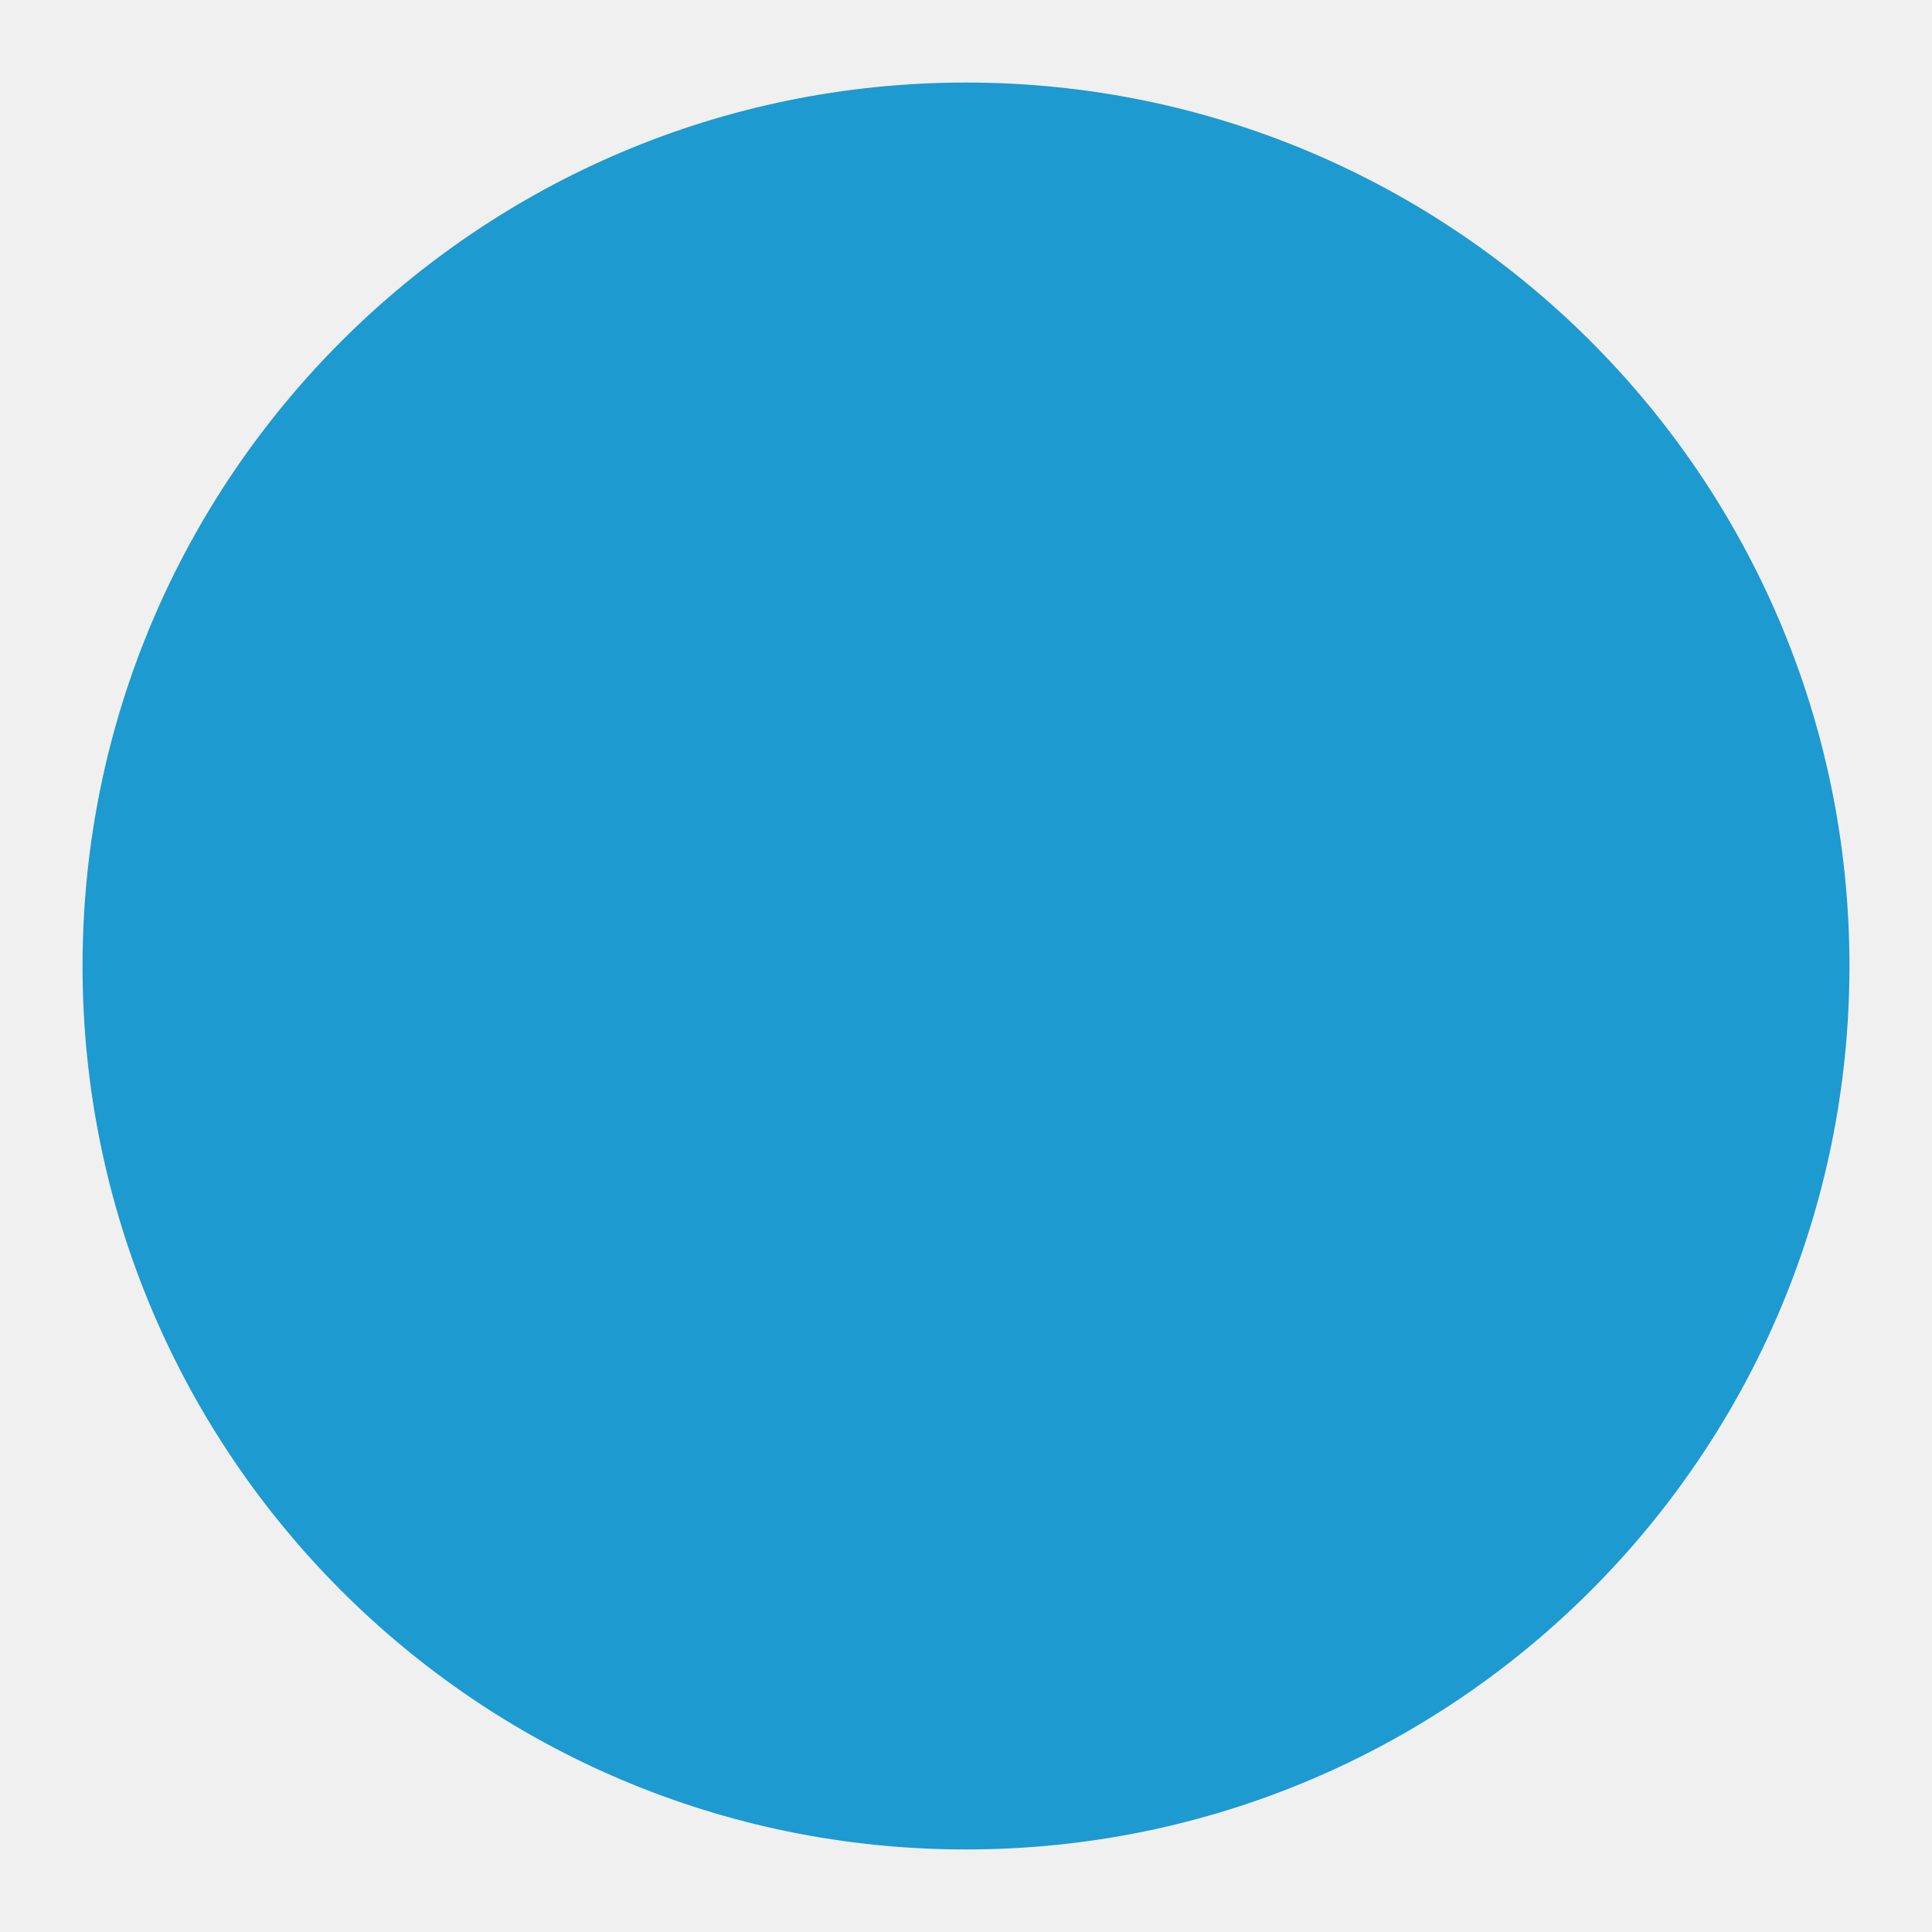
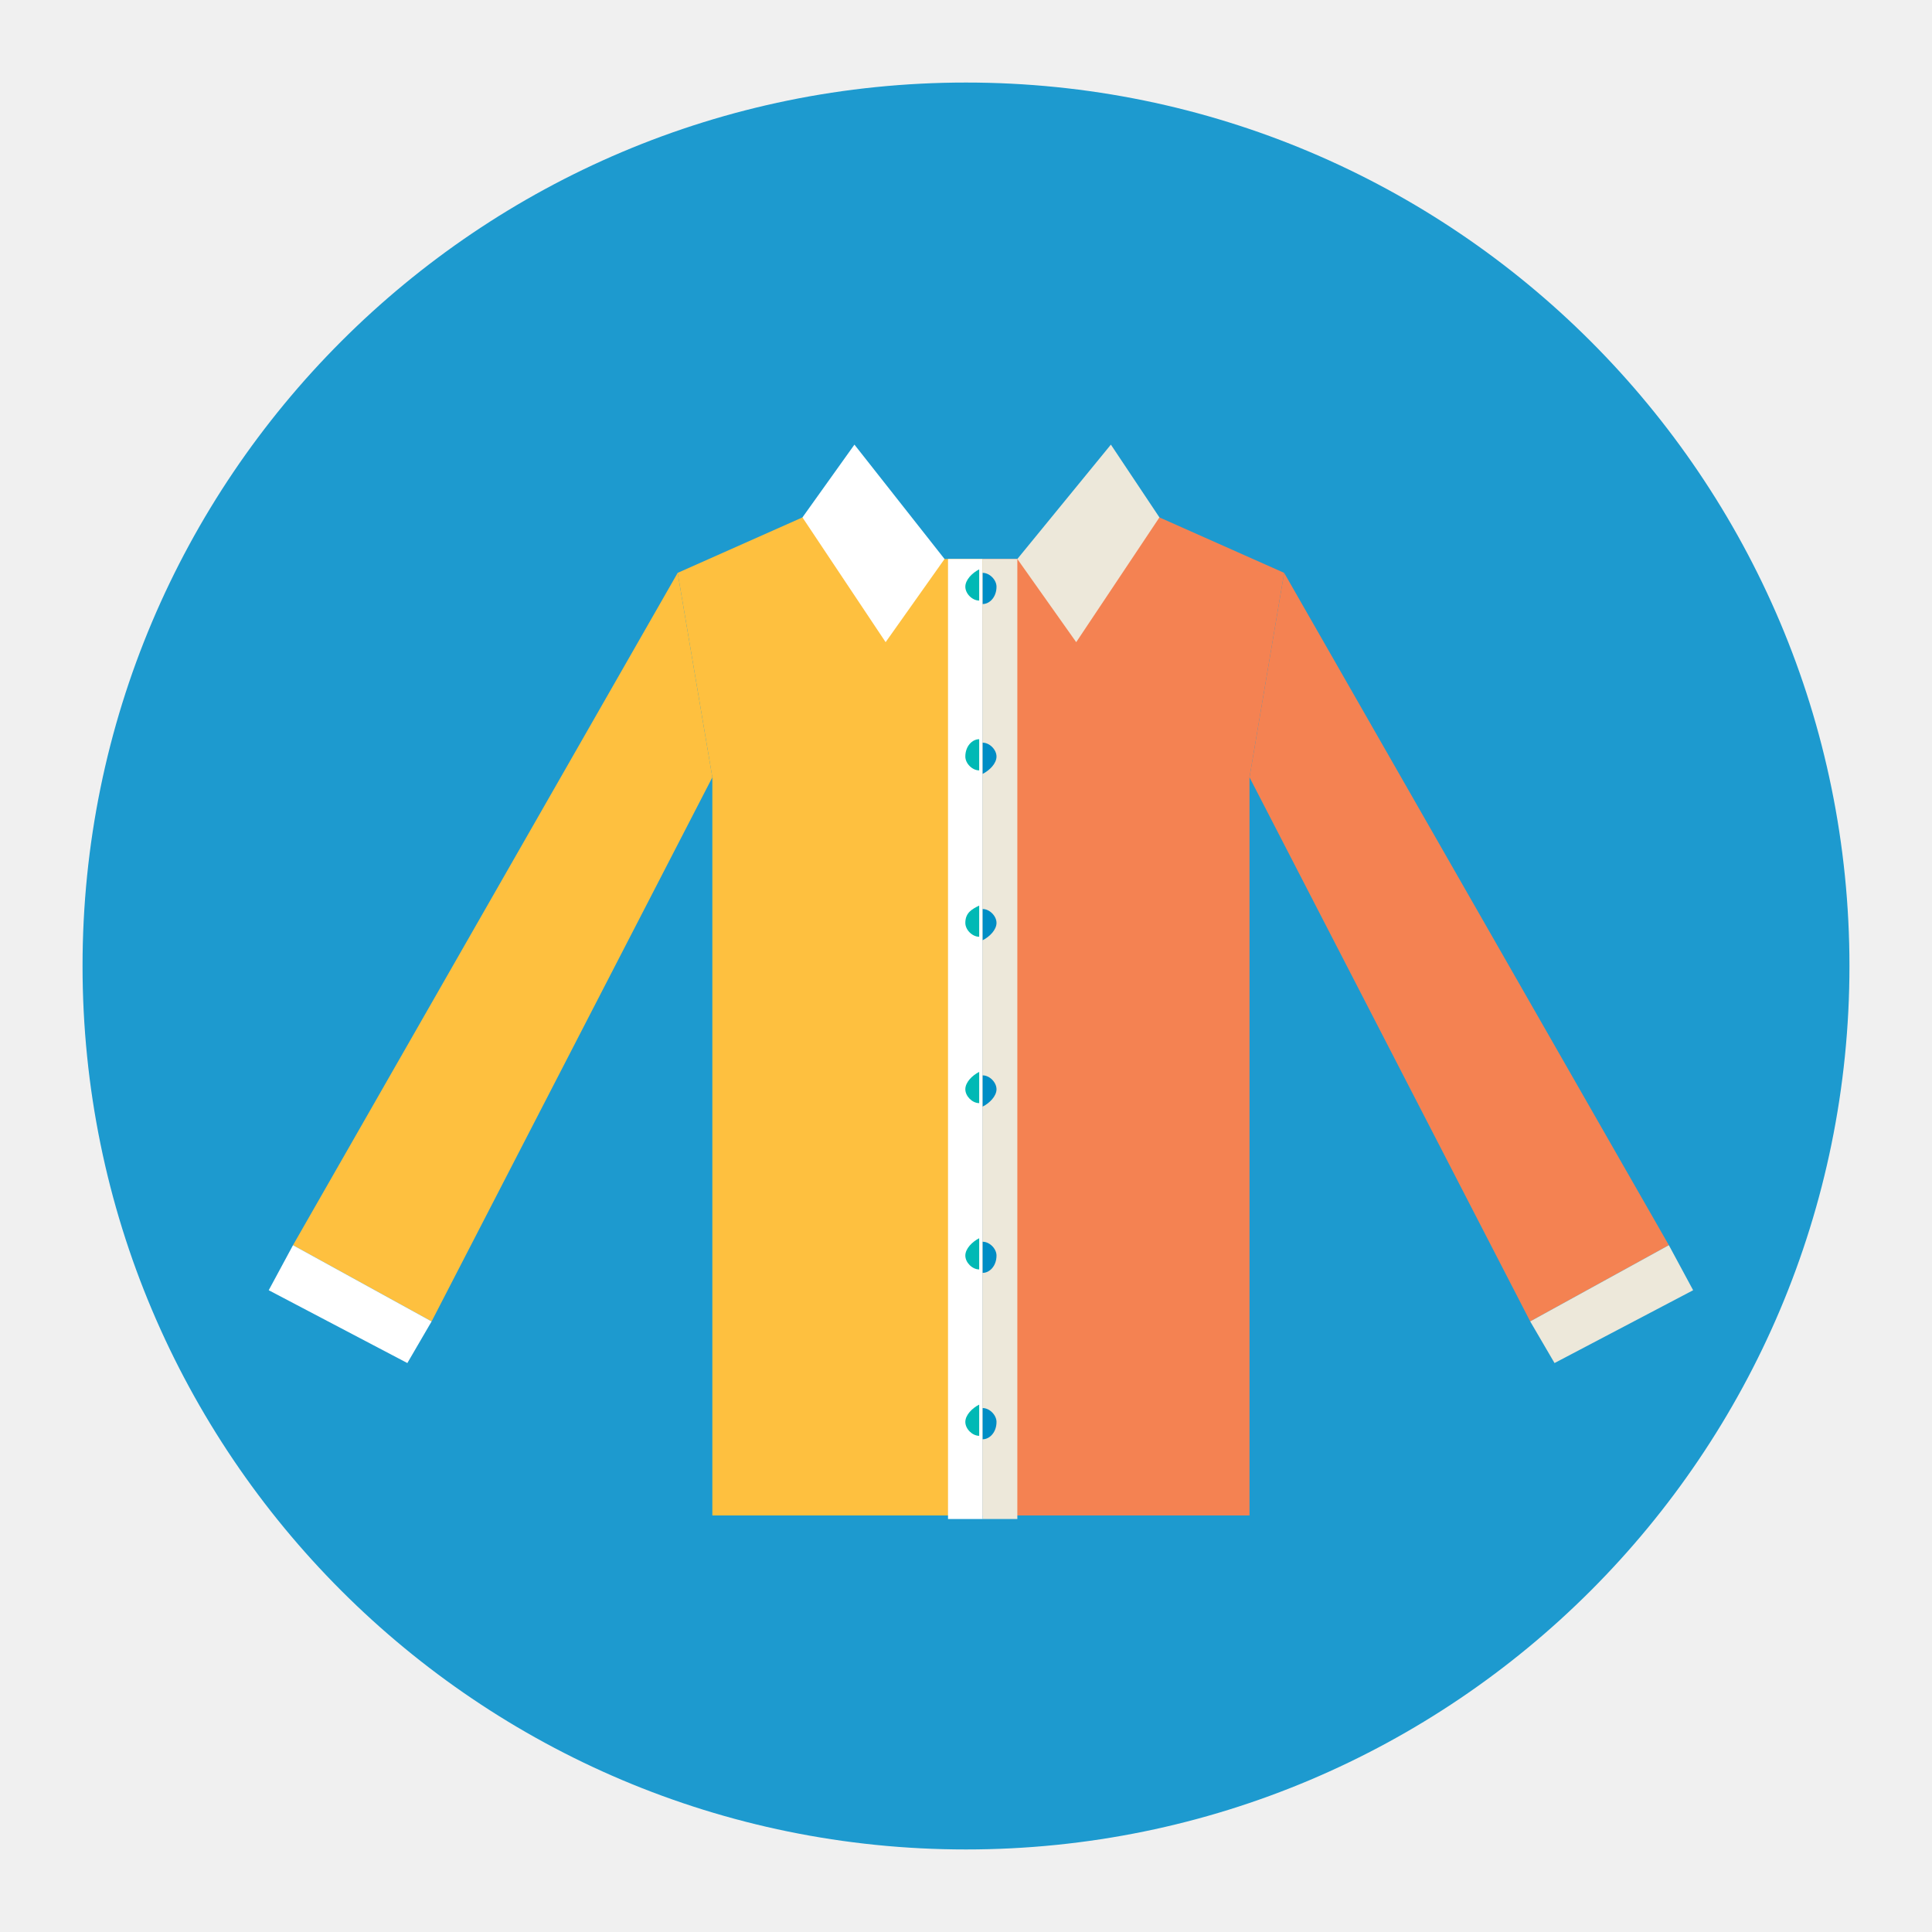
<svg xmlns="http://www.w3.org/2000/svg" version="1.1" id="Layer_1" x="0px" y="0px" width="110px" height="110px" viewBox="0 0 110 110" enable-background="new 0 0 110 110" xml:space="preserve">
  <g id="label_1_">
-     <circle fill="#1d9acf" cx="55" cy="55" r="50.3" />
+     <circle fill="#1D9ACF" cx="55" cy="55" r="50.3" />
+   </g>
+   <g>
+     <g>
+       <g>
+         <polygon fill="#F48252" points="95.018,70.896 87.124,75.236 71.142,44.258 73.115,32.616    " />
+         <polygon fill="#EDE8DA" points="96.4,73.46 88.508,77.606 87.124,75.236 95.018,70.896    " />
+         <polygon fill="#F48252" points="73.115,32.616 71.142,44.258 71.142,86.285 55.949,86.285 55.949,31.827 57.923,31.827      66.013,29.459    " />
+         <polygon fill="#EDE8DA" points="66.013,29.459 61.275,36.562 57.923,31.827 63.249,25.315    " />
+       </g>
+       <g>
+         <polygon fill="#FEC03F" points="16.682,70.896 24.574,75.236 40.558,44.258 38.584,32.616    " />
+         <polygon fill="#FFFFFF" points="15.3,73.46 23.193,77.606 24.574,75.236 16.682,70.896    " />
+         <polygon fill="#FEC03F" points="38.584,32.616 40.558,44.258 40.558,86.285 55.751,86.285 55.949,31.827 53.778,31.827      45.688,29.459    " />
+         <g>
+           <g>
+             <rect x="53.976" y="31.827" fill="#FFFFFF" width="1.974" height="54.659" />
+           </g>
+           <g>
+             <rect x="55.949" y="31.827" fill="#EDE8DA" width="1.974" height="54.659" />
+           </g>
+         </g>
+         <polygon fill="#FFFFFF" points="45.688,29.459 50.424,36.562 53.778,31.827 48.648,25.315    " />
+       </g>
+       <g>
+         <g>
+           <path fill="#008DC5" d="M56.737,80.959c0-0.393-0.395-0.79-0.788-0.79v1.777C56.343,81.946,56.737,81.553,56.737,80.959z" />
+           <path fill="#008DC5" d="M56.737,52.546c0-0.395-0.395-0.79-0.788-0.79v1.777C56.343,53.335,56.737,52.94,56.737,52.546z" />
+           <path fill="#008DC5" d="M56.737,71.486c0-0.394-0.395-0.786-0.788-0.786v1.772C56.343,72.473,56.737,72.08,56.737,71.486z" />
+           <path fill="#008DC5" d="M56.737,62.018c0-0.397-0.395-0.791-0.788-0.791v1.777C56.343,62.808,56.737,62.41,56.737,62.018z" />
+           <path fill="#008DC5" d="M56.737,33.405c0-0.395-0.395-0.789-0.788-0.789v1.775C56.343,34.392,56.737,33.997,56.737,33.405z" />
+           <path fill="#008DC5" d="M56.737,43.074c0-0.394-0.395-0.789-0.788-0.789v1.776C56.343,43.863,56.737,43.469,56.737,43.074z" />
+         </g>
+         <g>
+           <path fill="#00B9B5" d="M54.962,80.959c0,0.394,0.394,0.79,0.789,0.79v-1.776C55.356,80.169,54.962,80.566,54.962,80.959z" />
+           <path fill="#00B9B5" d="M54.962,71.486c0,0.396,0.394,0.79,0.789,0.79V70.5C55.356,70.7,54.962,71.093,54.962,71.486z" />
+           <path fill="#00B9B5" d="M54.962,62.018c0,0.393,0.394,0.79,0.789,0.79V61.03C55.356,61.227,54.962,61.62,54.962,62.018z" />
+           <path fill="#00B9B5" d="M54.962,33.405c0,0.395,0.394,0.789,0.789,0.789v-1.776C55.356,32.616,54.962,33.01,54.962,33.405z" />
+           <path fill="#00B9B5" d="M54.962,52.546c0,0.394,0.394,0.789,0.789,0.789V51.56C55.356,51.756,54.962,51.954,54.962,52.546z" />
+           <path fill="#00B9B5" d="M54.962,43.074c0,0.395,0.394,0.789,0.789,0.789v-1.775C55.356,42.087,54.962,42.482,54.962,43.074z" />
+         </g>
+       </g>
+     </g>
  </g>
</svg>
